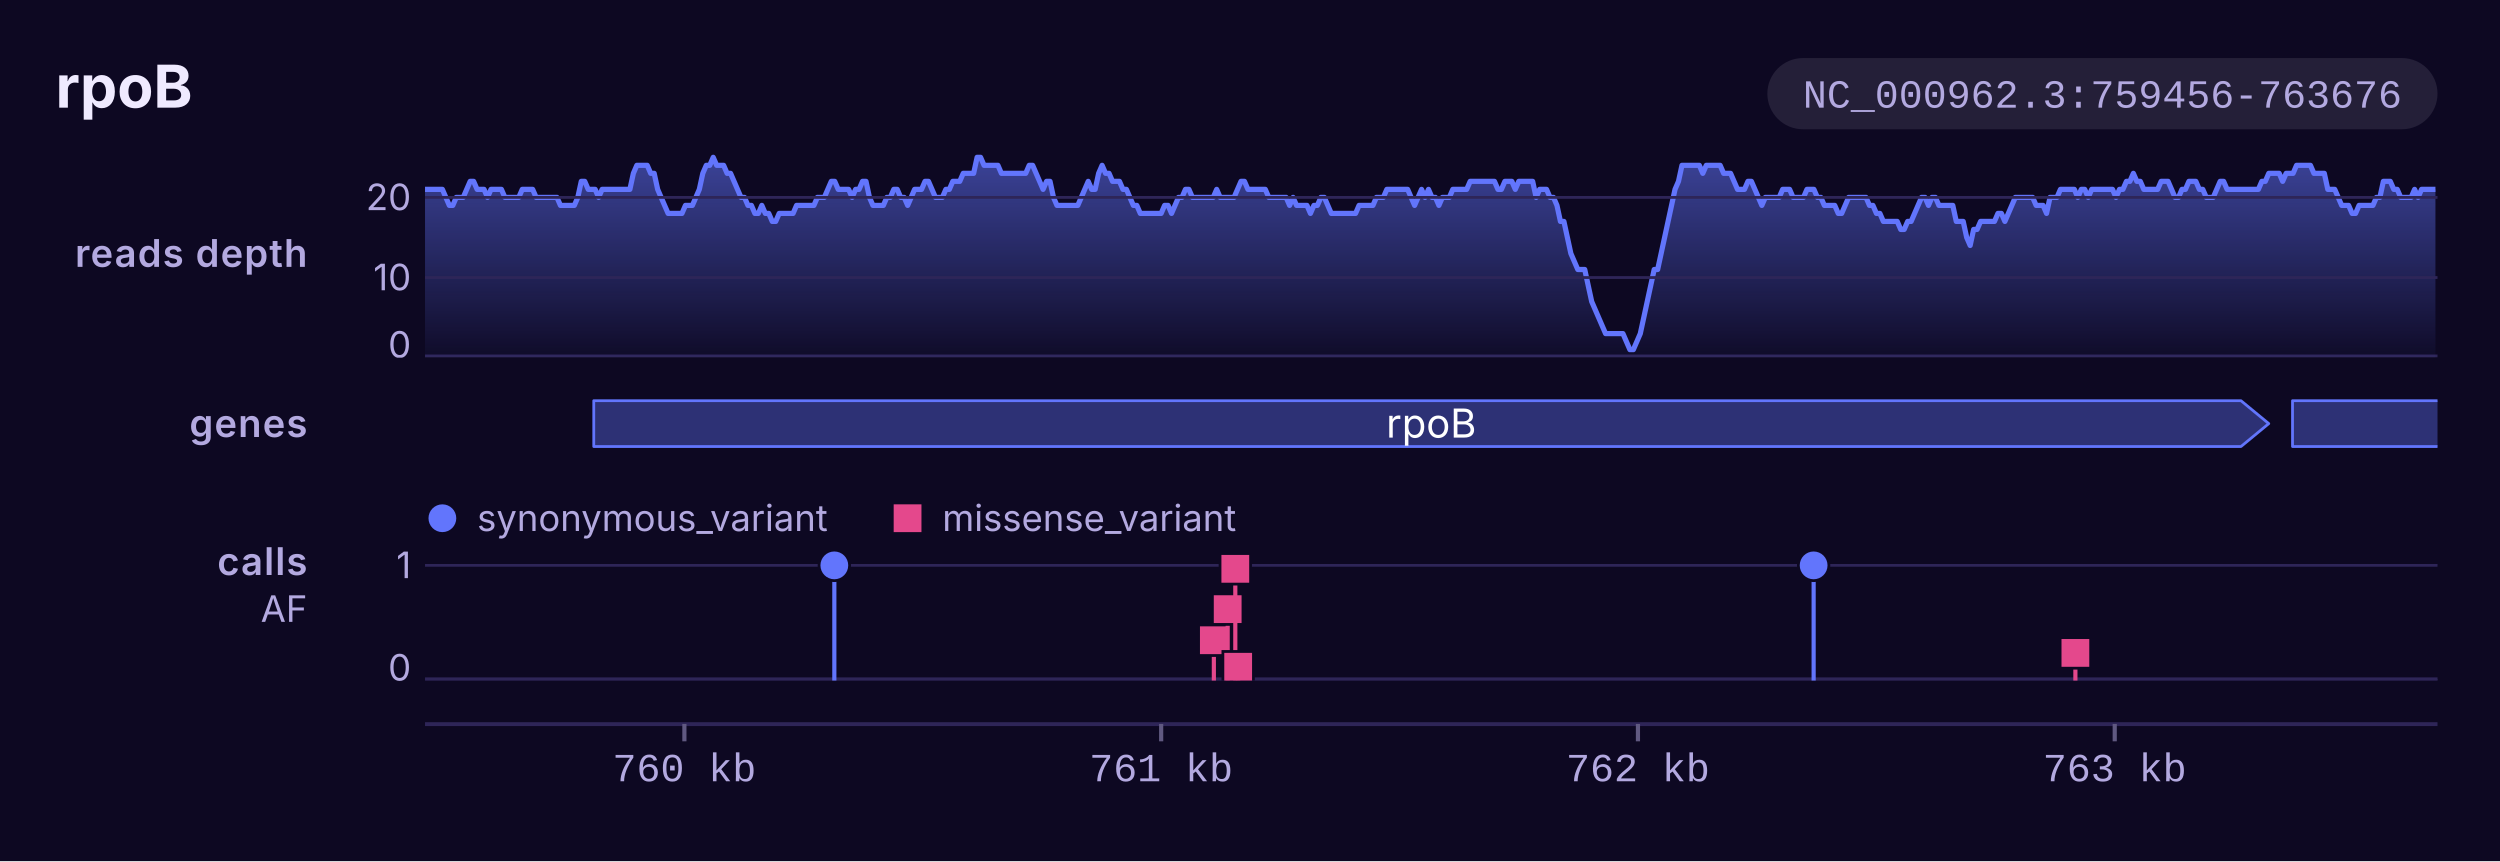
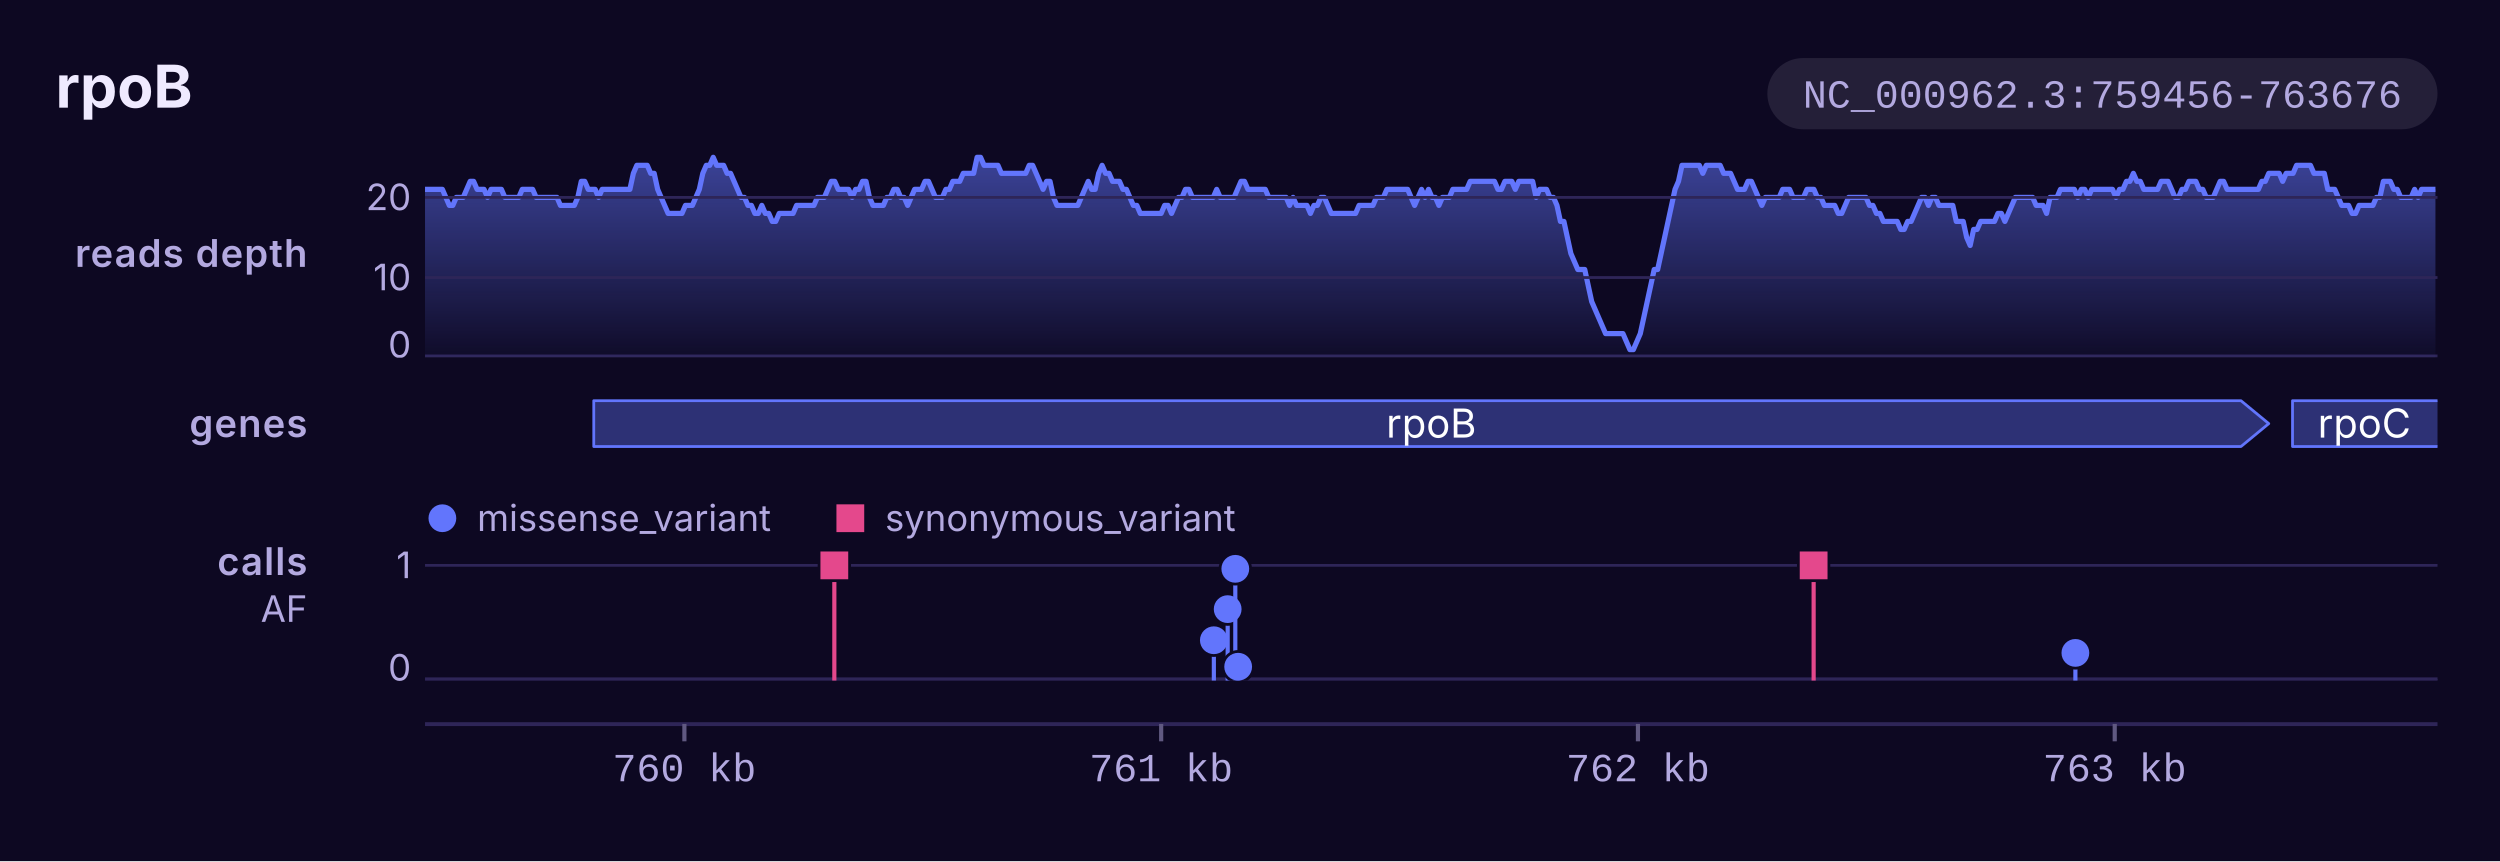
<svg xmlns="http://www.w3.org/2000/svg" width="720" height="248" viewBox="0 0 720 248" font-family="Inter, Liberation Sans, Arial, Helvetica, sans-serif" role="img" aria-labelledby="karyon-title karyon-desc">
  <defs>
    <clipPath id="karyon-clip-0">
      <rect x="101.376" y="43" width="600.625" height="60" />
    </clipPath>
    <linearGradient id="karyon-fade-1" x1="0" y1="0" x2="0" y2="1">
      <stop offset="0" stop-color="#6275fc" stop-opacity="0.54" />
      <stop offset="1" stop-color="#6275fc" stop-opacity="0.03" />
    </linearGradient>
    <clipPath id="karyon-clip-2">
      <rect x="122.406" y="115" width="579.594" height="14" />
    </clipPath>
    <clipPath id="karyon-clip-3">
      <rect x="98.53" y="141" width="603.47" height="55" />
    </clipPath>
    <clipPath id="karyon-clip-4">
      <rect x="122.406" y="208" width="579.594" height="26" />
    </clipPath>
  </defs>
  <rect x="0" y="0" width="720" height="248" fill="#0d0822" />
  <text x="16" y="31" fill="#efeaff" font-size="17" text-anchor="start" font-weight="bold">rpoB</text>
  <rect x="509" y="16.725" width="193" height="20.5" rx="10.25" fill="#241f38" />
  <text x="605.5" y="31" fill="#b3a9e0" font-size="11.5" text-anchor="middle" font-family="JetBrains Mono, Liberation Mono, Menlo, Consolas, monospace">NC_000962.3:759456-763676</text>
  <text x="88.53" y="76.85" fill="#b3a9e0" font-size="11" text-anchor="end" font-weight="600" letter-spacing="0.03em">reads depth</text>
  <g clip-path="url(#karyon-clip-0)">
    <line x1="122.406" y1="102.5" x2="702" y2="102.5" stroke="#2e2558" stroke-width="0.8" />
    <path d="M122.406 103 L122.406 54.538 L123.406 54.538 L124.406 54.538 L125.406 54.538 L126.406 54.538 L127.406 54.538 L128.406 56.846 L129.406 59.154 L130.406 59.154 L131.406 56.846 L132.406 56.846 L133.406 56.846 L134.406 54.538 L135.406 52.231 L136.406 52.231 L137.406 54.538 L138.406 54.538 L139.406 54.538 L140.406 56.846 L141.406 54.538 L142.406 54.538 L143.406 54.538 L144.406 54.538 L145.406 56.846 L146.406 56.846 L147.406 56.846 L148.406 56.846 L149.406 56.846 L150.406 54.538 L151.406 54.538 L152.406 54.538 L153.406 54.538 L154.406 56.846 L155.406 56.846 L156.406 56.846 L157.406 56.846 L158.406 56.846 L159.406 56.846 L160.406 56.846 L161.406 59.154 L162.406 59.154 L163.406 59.154 L164.406 59.154 L165.406 59.154 L166.406 56.846 L167.406 52.231 L168.406 52.231 L169.406 54.538 L170.406 54.538 L171.406 54.538 L172.406 56.846 L173.406 54.538 L174.406 54.538 L175.406 54.538 L176.406 54.538 L177.406 54.538 L178.406 54.538 L179.406 54.538 L180.406 54.538 L181.406 54.538 L182.406 49.923 L183.406 47.615 L184.406 47.615 L185.406 47.615 L186.406 47.615 L187.406 49.923 L188.406 49.923 L189.406 54.538 L190.406 56.846 L191.406 59.154 L192.406 61.462 L193.406 61.462 L194.406 61.462 L195.406 61.462 L196.406 61.462 L197.406 59.154 L198.406 59.154 L199.406 59.154 L200.406 56.846 L201.406 54.538 L202.406 49.923 L203.406 47.615 L204.406 47.615 L205.406 45.308 L206.406 47.615 L207.406 47.615 L208.406 47.615 L209.406 49.923 L210.406 49.923 L211.406 52.231 L212.406 54.538 L213.406 56.846 L214.406 56.846 L215.406 59.154 L216.406 59.154 L217.406 61.462 L218.406 61.462 L219.406 59.154 L220.406 61.462 L221.406 61.462 L222.406 63.769 L223.406 63.769 L224.406 61.462 L225.406 61.462 L226.406 61.462 L227.406 61.462 L228.406 61.462 L229.406 59.154 L230.406 59.154 L231.406 59.154 L232.406 59.154 L233.406 59.154 L234.406 59.154 L235.406 56.846 L236.406 56.846 L237.406 56.846 L238.406 54.538 L239.406 52.231 L240.406 52.231 L241.406 54.538 L242.406 54.538 L243.406 54.538 L244.406 54.538 L245.406 56.846 L246.406 54.538 L247.406 54.538 L248.406 52.231 L249.406 52.231 L250.406 56.846 L251.406 59.154 L252.406 59.154 L253.406 59.154 L254.406 59.154 L255.406 56.846 L256.406 56.846 L257.406 54.538 L258.406 54.538 L259.406 56.846 L260.406 56.846 L261.406 59.154 L262.406 56.846 L263.406 54.538 L264.406 54.538 L265.406 54.538 L266.406 52.231 L267.406 52.231 L268.406 54.538 L269.406 56.846 L270.406 56.846 L271.406 56.846 L272.406 54.538 L273.406 54.538 L274.406 52.231 L275.406 52.231 L276.406 52.231 L277.406 49.923 L278.406 49.923 L279.406 49.923 L280.406 49.923 L281.406 45.308 L282.406 45.308 L283.406 47.615 L284.406 47.615 L285.406 47.615 L286.406 47.615 L287.406 47.615 L288.406 49.923 L289.406 49.923 L290.406 49.923 L291.406 49.923 L292.406 49.923 L293.406 49.923 L294.406 49.923 L295.406 49.923 L296.406 47.615 L297.406 47.615 L298.406 49.923 L299.406 52.231 L300.406 54.538 L301.406 52.231 L302.406 52.231 L303.406 56.846 L304.406 59.154 L305.406 59.154 L306.406 59.154 L307.406 59.154 L308.406 59.154 L309.406 59.154 L310.406 59.154 L311.406 56.846 L312.406 54.538 L313.406 52.231 L314.406 54.538 L315.406 54.538 L316.406 49.923 L317.406 47.615 L318.406 49.923 L319.406 49.923 L320.406 52.231 L321.406 52.231 L322.406 52.231 L323.406 54.538 L324.406 54.538 L325.406 56.846 L326.406 59.154 L327.406 59.154 L328.406 61.462 L329.406 61.462 L330.406 61.462 L331.406 61.462 L332.406 61.462 L333.406 61.462 L334.406 61.462 L335.406 59.154 L336.406 59.154 L337.406 61.462 L338.406 59.154 L339.406 56.846 L340.406 56.846 L341.406 54.538 L342.406 54.538 L343.406 56.846 L344.406 56.846 L345.406 56.846 L346.406 56.846 L347.406 56.846 L348.406 56.846 L349.406 56.846 L350.406 54.538 L351.406 56.846 L352.406 56.846 L353.406 56.846 L354.406 56.846 L355.406 56.846 L356.406 54.538 L357.406 52.231 L358.406 52.231 L359.406 54.538 L360.406 54.538 L361.406 54.538 L362.406 54.538 L363.406 54.538 L364.406 54.538 L365.406 56.846 L366.406 56.846 L367.406 56.846 L368.406 56.846 L369.406 56.846 L370.406 56.846 L371.406 59.154 L372.406 56.846 L373.406 59.154 L374.406 59.154 L375.406 59.154 L376.406 59.154 L377.406 61.462 L378.406 59.154 L379.406 59.154 L380.406 56.846 L381.406 56.846 L382.406 59.154 L383.406 61.462 L384.406 61.462 L385.406 61.462 L386.406 61.462 L387.406 61.462 L388.406 61.462 L389.406 61.462 L390.406 61.462 L391.406 59.154 L392.406 59.154 L393.406 59.154 L394.406 59.154 L395.406 59.154 L396.406 56.846 L397.406 56.846 L398.406 56.846 L399.406 54.538 L400.406 54.538 L401.406 54.538 L402.406 54.538 L403.406 54.538 L404.406 54.538 L405.406 54.538 L406.406 56.846 L407.406 59.154 L408.406 56.846 L409.406 54.538 L410.406 56.846 L411.406 54.538 L412.406 56.846 L413.406 56.846 L414.406 59.154 L415.406 56.846 L416.406 56.846 L417.406 56.846 L418.406 54.538 L419.406 54.538 L420.406 54.538 L421.406 54.538 L422.406 54.538 L423.406 52.231 L424.406 52.231 L425.406 52.231 L426.406 52.231 L427.406 52.231 L428.406 52.231 L429.406 52.231 L430.406 52.231 L431.406 54.538 L432.406 54.538 L433.406 52.231 L434.406 52.231 L435.406 52.231 L436.406 54.538 L437.406 52.231 L438.406 52.231 L439.406 52.231 L440.406 52.231 L441.406 52.231 L442.406 56.846 L443.406 54.538 L444.406 54.538 L445.406 54.538 L446.406 56.846 L447.406 56.846 L448.406 59.154 L449.406 63.769 L450.406 63.769 L451.406 68.385 L452.406 73 L453.406 75.308 L454.406 77.615 L455.406 77.615 L456.406 77.615 L457.406 82.231 L458.406 86.846 L459.406 89.154 L460.406 91.462 L461.406 93.769 L462.406 96.077 L463.406 96.077 L464.406 96.077 L465.406 96.077 L466.406 96.077 L467.406 96.077 L468.406 98.385 L469.406 100.692 L470.406 100.692 L471.406 98.385 L472.406 96.077 L473.406 91.462 L474.406 86.846 L475.406 82.231 L476.406 77.615 L477.406 77.615 L478.406 73 L479.406 68.385 L480.406 63.769 L481.406 59.154 L482.406 54.538 L483.406 52.231 L484.406 47.615 L485.406 47.615 L486.406 47.615 L487.406 47.615 L488.406 47.615 L489.406 47.615 L490.406 49.923 L491.406 47.615 L492.406 47.615 L493.406 47.615 L494.406 47.615 L495.406 47.615 L496.406 49.923 L497.406 49.923 L498.406 49.923 L499.406 52.231 L500.406 54.538 L501.406 54.538 L502.406 54.538 L503.406 52.231 L504.406 52.231 L505.406 54.538 L506.406 56.846 L507.406 59.154 L508.406 56.846 L509.406 56.846 L510.406 56.846 L511.406 56.846 L512.406 56.846 L513.406 54.538 L514.406 54.538 L515.406 54.538 L516.406 56.846 L517.406 56.846 L518.406 56.846 L519.406 56.846 L520.406 54.538 L521.406 54.538 L522.406 54.538 L523.406 56.846 L524.406 56.846 L525.406 59.154 L526.406 59.154 L527.406 59.154 L528.406 59.154 L529.406 61.462 L530.406 61.462 L531.406 59.154 L532.406 56.846 L533.406 56.846 L534.406 56.846 L535.406 56.846 L536.406 56.846 L537.406 56.846 L538.406 59.154 L539.406 59.154 L540.406 61.462 L541.406 61.462 L542.406 63.769 L543.406 63.769 L544.406 63.769 L545.406 63.769 L546.406 63.769 L547.406 66.077 L548.406 66.077 L549.406 63.769 L550.406 63.769 L551.406 61.462 L552.406 59.154 L553.406 56.846 L554.406 56.846 L555.406 59.154 L556.406 56.846 L557.406 56.846 L558.406 59.154 L559.406 59.154 L560.406 59.154 L561.406 59.154 L562.406 59.154 L563.406 63.769 L564.406 63.769 L565.406 63.769 L566.406 68.385 L567.406 70.692 L568.406 66.077 L569.406 66.077 L570.406 63.769 L571.406 63.769 L572.406 63.769 L573.406 63.769 L574.406 63.769 L575.406 61.462 L576.406 61.462 L577.406 63.769 L578.406 61.462 L579.406 59.154 L580.406 56.846 L581.406 56.846 L582.406 56.846 L583.406 56.846 L584.406 56.846 L585.406 56.846 L586.406 59.154 L587.406 59.154 L588.406 59.154 L589.406 61.462 L590.406 56.846 L591.406 56.846 L592.406 56.846 L593.406 54.538 L594.406 54.538 L595.406 54.538 L596.406 54.538 L597.406 54.538 L598.406 56.846 L599.406 54.538 L600.406 54.538 L601.406 56.846 L602.406 54.538 L603.406 54.538 L604.406 54.538 L605.406 54.538 L606.406 54.538 L607.406 54.538 L608.406 54.538 L609.406 56.846 L610.406 54.538 L611.406 54.538 L612.406 52.231 L613.406 52.231 L614.406 49.923 L615.406 52.231 L616.406 52.231 L617.406 54.538 L618.406 54.538 L619.406 54.538 L620.406 54.538 L621.406 54.538 L622.406 52.231 L623.406 52.231 L624.406 52.231 L625.406 54.538 L626.406 56.846 L627.406 56.846 L628.406 54.538 L629.406 54.538 L630.406 52.231 L631.406 52.231 L632.406 52.231 L633.406 54.538 L634.406 54.538 L635.406 56.846 L636.406 56.846 L637.406 56.846 L638.406 54.538 L639.406 52.231 L640.406 52.231 L641.406 54.538 L642.406 54.538 L643.406 54.538 L644.406 54.538 L645.406 54.538 L646.406 54.538 L647.406 54.538 L648.406 54.538 L649.406 54.538 L650.406 54.538 L651.406 52.231 L652.406 52.231 L653.406 49.923 L654.406 49.923 L655.406 49.923 L656.406 49.923 L657.406 52.231 L658.406 49.923 L659.406 49.923 L660.406 49.923 L661.406 47.615 L662.406 47.615 L663.406 47.615 L664.406 47.615 L665.406 47.615 L666.406 49.923 L667.406 49.923 L668.406 49.923 L669.406 49.923 L670.406 54.538 L671.406 54.538 L672.406 54.538 L673.406 56.846 L674.406 59.154 L675.406 59.154 L676.406 59.154 L677.406 61.462 L678.406 61.462 L679.406 59.154 L680.406 59.154 L681.406 59.154 L682.406 59.154 L683.406 59.154 L684.406 56.846 L685.406 56.846 L686.406 52.231 L687.406 52.231 L688.406 52.231 L689.406 54.538 L690.406 54.538 L691.406 56.846 L692.406 56.846 L693.406 56.846 L694.406 56.846 L695.406 54.538 L696.406 56.846 L697.406 54.538 L698.406 54.538 L699.406 54.538 L700.406 54.538 L701.406 54.538 L701.406 103Z" fill="url(#karyon-fade-1)" />
    <polyline points="122.406,54.538 123.406,54.538 124.406,54.538 125.406,54.538 126.406,54.538 127.406,54.538 128.406,56.846 129.406,59.154 130.406,59.154 131.406,56.846 132.406,56.846 133.406,56.846 134.406,54.538 135.406,52.231 136.406,52.231 137.406,54.538 138.406,54.538 139.406,54.538 140.406,56.846 141.406,54.538 142.406,54.538 143.406,54.538 144.406,54.538 145.406,56.846 146.406,56.846 147.406,56.846 148.406,56.846 149.406,56.846 150.406,54.538 151.406,54.538 152.406,54.538 153.406,54.538 154.406,56.846 155.406,56.846 156.406,56.846 157.406,56.846 158.406,56.846 159.406,56.846 160.406,56.846 161.406,59.154 162.406,59.154 163.406,59.154 164.406,59.154 165.406,59.154 166.406,56.846 167.406,52.231 168.406,52.231 169.406,54.538 170.406,54.538 171.406,54.538 172.406,56.846 173.406,54.538 174.406,54.538 175.406,54.538 176.406,54.538 177.406,54.538 178.406,54.538 179.406,54.538 180.406,54.538 181.406,54.538 182.406,49.923 183.406,47.615 184.406,47.615 185.406,47.615 186.406,47.615 187.406,49.923 188.406,49.923 189.406,54.538 190.406,56.846 191.406,59.154 192.406,61.462 193.406,61.462 194.406,61.462 195.406,61.462 196.406,61.462 197.406,59.154 198.406,59.154 199.406,59.154 200.406,56.846 201.406,54.538 202.406,49.923 203.406,47.615 204.406,47.615 205.406,45.308 206.406,47.615 207.406,47.615 208.406,47.615 209.406,49.923 210.406,49.923 211.406,52.231 212.406,54.538 213.406,56.846 214.406,56.846 215.406,59.154 216.406,59.154 217.406,61.462 218.406,61.462 219.406,59.154 220.406,61.462 221.406,61.462 222.406,63.769 223.406,63.769 224.406,61.462 225.406,61.462 226.406,61.462 227.406,61.462 228.406,61.462 229.406,59.154 230.406,59.154 231.406,59.154 232.406,59.154 233.406,59.154 234.406,59.154 235.406,56.846 236.406,56.846 237.406,56.846 238.406,54.538 239.406,52.231 240.406,52.231 241.406,54.538 242.406,54.538 243.406,54.538 244.406,54.538 245.406,56.846 246.406,54.538 247.406,54.538 248.406,52.231 249.406,52.231 250.406,56.846 251.406,59.154 252.406,59.154 253.406,59.154 254.406,59.154 255.406,56.846 256.406,56.846 257.406,54.538 258.406,54.538 259.406,56.846 260.406,56.846 261.406,59.154 262.406,56.846 263.406,54.538 264.406,54.538 265.406,54.538 266.406,52.231 267.406,52.231 268.406,54.538 269.406,56.846 270.406,56.846 271.406,56.846 272.406,54.538 273.406,54.538 274.406,52.231 275.406,52.231 276.406,52.231 277.406,49.923 278.406,49.923 279.406,49.923 280.406,49.923 281.406,45.308 282.406,45.308 283.406,47.615 284.406,47.615 285.406,47.615 286.406,47.615 287.406,47.615 288.406,49.923 289.406,49.923 290.406,49.923 291.406,49.923 292.406,49.923 293.406,49.923 294.406,49.923 295.406,49.923 296.406,47.615 297.406,47.615 298.406,49.923 299.406,52.231 300.406,54.538 301.406,52.231 302.406,52.231 303.406,56.846 304.406,59.154 305.406,59.154 306.406,59.154 307.406,59.154 308.406,59.154 309.406,59.154 310.406,59.154 311.406,56.846 312.406,54.538 313.406,52.231 314.406,54.538 315.406,54.538 316.406,49.923 317.406,47.615 318.406,49.923 319.406,49.923 320.406,52.231 321.406,52.231 322.406,52.231 323.406,54.538 324.406,54.538 325.406,56.846 326.406,59.154 327.406,59.154 328.406,61.462 329.406,61.462 330.406,61.462 331.406,61.462 332.406,61.462 333.406,61.462 334.406,61.462 335.406,59.154 336.406,59.154 337.406,61.462 338.406,59.154 339.406,56.846 340.406,56.846 341.406,54.538 342.406,54.538 343.406,56.846 344.406,56.846 345.406,56.846 346.406,56.846 347.406,56.846 348.406,56.846 349.406,56.846 350.406,54.538 351.406,56.846 352.406,56.846 353.406,56.846 354.406,56.846 355.406,56.846 356.406,54.538 357.406,52.231 358.406,52.231 359.406,54.538 360.406,54.538 361.406,54.538 362.406,54.538 363.406,54.538 364.406,54.538 365.406,56.846 366.406,56.846 367.406,56.846 368.406,56.846 369.406,56.846 370.406,56.846 371.406,59.154 372.406,56.846 373.406,59.154 374.406,59.154 375.406,59.154 376.406,59.154 377.406,61.462 378.406,59.154 379.406,59.154 380.406,56.846 381.406,56.846 382.406,59.154 383.406,61.462 384.406,61.462 385.406,61.462 386.406,61.462 387.406,61.462 388.406,61.462 389.406,61.462 390.406,61.462 391.406,59.154 392.406,59.154 393.406,59.154 394.406,59.154 395.406,59.154 396.406,56.846 397.406,56.846 398.406,56.846 399.406,54.538 400.406,54.538 401.406,54.538 402.406,54.538 403.406,54.538 404.406,54.538 405.406,54.538 406.406,56.846 407.406,59.154 408.406,56.846 409.406,54.538 410.406,56.846 411.406,54.538 412.406,56.846 413.406,56.846 414.406,59.154 415.406,56.846 416.406,56.846 417.406,56.846 418.406,54.538 419.406,54.538 420.406,54.538 421.406,54.538 422.406,54.538 423.406,52.231 424.406,52.231 425.406,52.231 426.406,52.231 427.406,52.231 428.406,52.231 429.406,52.231 430.406,52.231 431.406,54.538 432.406,54.538 433.406,52.231 434.406,52.231 435.406,52.231 436.406,54.538 437.406,52.231 438.406,52.231 439.406,52.231 440.406,52.231 441.406,52.231 442.406,56.846 443.406,54.538 444.406,54.538 445.406,54.538 446.406,56.846 447.406,56.846 448.406,59.154 449.406,63.769 450.406,63.769 451.406,68.385 452.406,73 453.406,75.308 454.406,77.615 455.406,77.615 456.406,77.615 457.406,82.231 458.406,86.846 459.406,89.154 460.406,91.462 461.406,93.769 462.406,96.077 463.406,96.077 464.406,96.077 465.406,96.077 466.406,96.077 467.406,96.077 468.406,98.385 469.406,100.692 470.406,100.692 471.406,98.385 472.406,96.077 473.406,91.462 474.406,86.846 475.406,82.231 476.406,77.615 477.406,77.615 478.406,73 479.406,68.385 480.406,63.769 481.406,59.154 482.406,54.538 483.406,52.231 484.406,47.615 485.406,47.615 486.406,47.615 487.406,47.615 488.406,47.615 489.406,47.615 490.406,49.923 491.406,47.615 492.406,47.615 493.406,47.615 494.406,47.615 495.406,47.615 496.406,49.923 497.406,49.923 498.406,49.923 499.406,52.231 500.406,54.538 501.406,54.538 502.406,54.538 503.406,52.231 504.406,52.231 505.406,54.538 506.406,56.846 507.406,59.154 508.406,56.846 509.406,56.846 510.406,56.846 511.406,56.846 512.406,56.846 513.406,54.538 514.406,54.538 515.406,54.538 516.406,56.846 517.406,56.846 518.406,56.846 519.406,56.846 520.406,54.538 521.406,54.538 522.406,54.538 523.406,56.846 524.406,56.846 525.406,59.154 526.406,59.154 527.406,59.154 528.406,59.154 529.406,61.462 530.406,61.462 531.406,59.154 532.406,56.846 533.406,56.846 534.406,56.846 535.406,56.846 536.406,56.846 537.406,56.846 538.406,59.154 539.406,59.154 540.406,61.462 541.406,61.462 542.406,63.769 543.406,63.769 544.406,63.769 545.406,63.769 546.406,63.769 547.406,66.077 548.406,66.077 549.406,63.769 550.406,63.769 551.406,61.462 552.406,59.154 553.406,56.846 554.406,56.846 555.406,59.154 556.406,56.846 557.406,56.846 558.406,59.154 559.406,59.154 560.406,59.154 561.406,59.154 562.406,59.154 563.406,63.769 564.406,63.769 565.406,63.769 566.406,68.385 567.406,70.692 568.406,66.077 569.406,66.077 570.406,63.769 571.406,63.769 572.406,63.769 573.406,63.769 574.406,63.769 575.406,61.462 576.406,61.462 577.406,63.769 578.406,61.462 579.406,59.154 580.406,56.846 581.406,56.846 582.406,56.846 583.406,56.846 584.406,56.846 585.406,56.846 586.406,59.154 587.406,59.154 588.406,59.154 589.406,61.462 590.406,56.846 591.406,56.846 592.406,56.846 593.406,54.538 594.406,54.538 595.406,54.538 596.406,54.538 597.406,54.538 598.406,56.846 599.406,54.538 600.406,54.538 601.406,56.846 602.406,54.538 603.406,54.538 604.406,54.538 605.406,54.538 606.406,54.538 607.406,54.538 608.406,54.538 609.406,56.846 610.406,54.538 611.406,54.538 612.406,52.231 613.406,52.231 614.406,49.923 615.406,52.231 616.406,52.231 617.406,54.538 618.406,54.538 619.406,54.538 620.406,54.538 621.406,54.538 622.406,52.231 623.406,52.231 624.406,52.231 625.406,54.538 626.406,56.846 627.406,56.846 628.406,54.538 629.406,54.538 630.406,52.231 631.406,52.231 632.406,52.231 633.406,54.538 634.406,54.538 635.406,56.846 636.406,56.846 637.406,56.846 638.406,54.538 639.406,52.231 640.406,52.231 641.406,54.538 642.406,54.538 643.406,54.538 644.406,54.538 645.406,54.538 646.406,54.538 647.406,54.538 648.406,54.538 649.406,54.538 650.406,54.538 651.406,52.231 652.406,52.231 653.406,49.923 654.406,49.923 655.406,49.923 656.406,49.923 657.406,52.231 658.406,49.923 659.406,49.923 660.406,49.923 661.406,47.615 662.406,47.615 663.406,47.615 664.406,47.615 665.406,47.615 666.406,49.923 667.406,49.923 668.406,49.923 669.406,49.923 670.406,54.538 671.406,54.538 672.406,54.538 673.406,56.846 674.406,59.154 675.406,59.154 676.406,59.154 677.406,61.462 678.406,61.462 679.406,59.154 680.406,59.154 681.406,59.154 682.406,59.154 683.406,59.154 684.406,56.846 685.406,56.846 686.406,52.231 687.406,52.231 688.406,52.231 689.406,54.538 690.406,54.538 691.406,56.846 692.406,56.846 693.406,56.846 694.406,56.846 695.406,54.538 696.406,56.846 697.406,54.538 698.406,54.538 699.406,54.538 700.406,54.538 701.406,54.538" fill="none" stroke="#6275fc" stroke-width="1.5" stroke-linejoin="round" />
    <line x1="122.406" y1="79.923" x2="702" y2="79.923" stroke="#2e2558" stroke-width="0.8" />
    <line x1="122.406" y1="56.846" x2="702" y2="56.846" stroke="#2e2558" stroke-width="0.8" />
    <text x="118.406" y="103" fill="#b3a9e0" font-size="10.5" text-anchor="end">0</text>
    <text x="118.406" y="83.598" fill="#b3a9e0" font-size="10.5" text-anchor="end">10</text>
    <text x="118.406" y="60.521" fill="#b3a9e0" font-size="10.5" text-anchor="end">20</text>
  </g>
  <text x="88.53" y="125.85" fill="#b3a9e0" font-size="11" text-anchor="end" font-weight="600" letter-spacing="0.03em">genes</text>
  <g clip-path="url(#karyon-clip-2)">
    <g>
      <polygon points="171.003,115.4 645.403,115.4 653.403,122 645.403,128.6 171.003,128.6" fill="#2d3175" stroke="#6275fc" stroke-width="0.8" stroke-linejoin="round" />
      <text x="412.203" y="126.025" fill="#ffffff" font-size="11.5" text-anchor="middle">rpoB</text>
    </g>
    <g>
      <polygon points="660.245,115.4 1193.965,115.4 1201.965,122 1193.965,128.6 660.245,128.6" fill="#2d3175" stroke="#6275fc" stroke-width="0.8" stroke-linejoin="round" />
-       <text x="931.105" y="126.025" fill="#ffffff" font-size="11.5" text-anchor="middle">rpoC</text>
+       <text x="680.923" y="126.025" fill="#ffffff" font-size="11.5" text-anchor="middle">rpoC</text>
    </g>
  </g>
  <text x="88.53" y="179.1" fill="#b3a9e0" font-size="10.5" text-anchor="end">AF</text>
  <text x="88.53" y="165.6" fill="#b3a9e0" font-size="11" text-anchor="end" font-weight="600" letter-spacing="0.03em">calls</text>
  <g clip-path="url(#karyon-clip-3)">
    <line x1="122.406" y1="195.5" x2="702" y2="195.5" stroke="#2e2558" stroke-width="0.8" />
    <line x1="122.406" y1="196" x2="702" y2="196" stroke="#2e2558" stroke-width="0.8" />
    <line x1="122.406" y1="162.827" x2="702" y2="162.827" stroke="#2e2558" stroke-width="0.8" />
    <text x="118.406" y="196" fill="#b3a9e0" font-size="10.5" text-anchor="end">0</text>
    <text x="118.406" y="166.502" fill="#b3a9e0" font-size="10.5" text-anchor="end">1</text>
    <g>
-       <line x1="240.288" y1="196" x2="240.288" y2="162.827" stroke="#6275fc" stroke-width="1.2" />
-       <circle cx="240.288" cy="162.827" r="4.8" fill="#0d0822" />
-       <circle cx="240.288" cy="162.827" r="4" fill="#6275fc" />
+       <line x1="240.288" y1="196" x2="240.288" y2="162.827" stroke="#e4488c" stroke-width="1.2" />
+       <rect x="235.488" y="158.027" width="9.6" height="9.6" fill="#0d0822" />
+       <rect x="236.288" y="158.827" width="8" height="8" fill="#e4488c" />
    </g>
    <g>
-       <line x1="349.589" y1="196" x2="349.589" y2="184.389" stroke="#e4488c" stroke-width="1.2" />
-       <rect x="344.789" y="179.589" width="9.6" height="9.6" fill="#0d0822" />
-       <rect x="345.589" y="180.389" width="8" height="8" fill="#e4488c" />
+       <line x1="349.589" y1="196" x2="349.589" y2="184.389" stroke="#6275fc" stroke-width="1.2" />
+       <circle cx="349.589" cy="184.389" r="4.8" fill="#0d0822" />
+       <circle cx="349.589" cy="184.389" r="4" fill="#6275fc" />
    </g>
    <g>
-       <line x1="353.571" y1="196" x2="353.571" y2="175.433" stroke="#e4488c" stroke-width="1.2" />
-       <rect x="348.771" y="170.633" width="9.6" height="9.6" fill="#0d0822" />
-       <rect x="349.571" y="171.433" width="8" height="8" fill="#e4488c" />
+       <line x1="353.571" y1="196" x2="353.571" y2="175.433" stroke="#6275fc" stroke-width="1.2" />
+       <circle cx="353.571" cy="175.433" r="4.8" fill="#0d0822" />
+       <circle cx="353.571" cy="175.433" r="4" fill="#6275fc" />
    </g>
    <g>
-       <line x1="355.768" y1="196" x2="355.768" y2="163.822" stroke="#e4488c" stroke-width="1.2" />
-       <rect x="350.968" y="159.022" width="9.6" height="9.6" fill="#0d0822" />
-       <rect x="351.768" y="159.822" width="8" height="8" fill="#e4488c" />
+       <line x1="355.768" y1="196" x2="355.768" y2="163.822" stroke="#6275fc" stroke-width="1.2" />
+       <circle cx="355.768" cy="163.822" r="4.8" fill="#0d0822" />
+       <circle cx="355.768" cy="163.822" r="4" fill="#6275fc" />
    </g>
    <g>
-       <line x1="356.592" y1="196" x2="356.592" y2="192.019" stroke="#e4488c" stroke-width="1.2" />
-       <rect x="351.792" y="187.219" width="9.6" height="9.6" fill="#0d0822" />
-       <rect x="352.592" y="188.019" width="8" height="8" fill="#e4488c" />
+       <line x1="356.592" y1="196" x2="356.592" y2="192.019" stroke="#6275fc" stroke-width="1.2" />
+       <circle cx="356.592" cy="192.019" r="4.8" fill="#0d0822" />
+       <circle cx="356.592" cy="192.019" r="4" fill="#6275fc" />
    </g>
    <g>
-       <line x1="522.327" y1="196" x2="522.327" y2="162.827" stroke="#6275fc" stroke-width="1.2" />
-       <circle cx="522.327" cy="162.827" r="4.8" fill="#0d0822" />
-       <circle cx="522.327" cy="162.827" r="4" fill="#6275fc" />
+       <line x1="522.327" y1="196" x2="522.327" y2="162.827" stroke="#e4488c" stroke-width="1.2" />
+       <rect x="517.527" y="158.027" width="9.6" height="9.6" fill="#0d0822" />
+       <rect x="518.327" y="158.827" width="8" height="8" fill="#e4488c" />
    </g>
    <g>
-       <line x1="597.712" y1="196" x2="597.712" y2="188.038" stroke="#e4488c" stroke-width="1.2" />
-       <rect x="592.912" y="183.238" width="9.6" height="9.6" fill="#0d0822" />
-       <rect x="593.712" y="184.038" width="8" height="8" fill="#e4488c" />
+       <line x1="597.712" y1="196" x2="597.712" y2="188.038" stroke="#6275fc" stroke-width="1.2" />
+       <circle cx="597.712" cy="188.038" r="4.8" fill="#0d0822" />
+       <circle cx="597.712" cy="188.038" r="4" fill="#6275fc" />
    </g>
    <g>
      <circle cx="127.406" cy="149.25" r="4" fill="#6275fc" />
-       <text x="137.406" y="152.925" fill="#b3a9e0" font-size="10.5" text-anchor="start">synonymous_variant</text>
+       <text x="137.406" y="152.925" fill="#b3a9e0" font-size="10.5" text-anchor="start">missense_variant</text>
    </g>
    <g>
-       <rect x="257.38" y="145.25" width="8" height="8" fill="#e4488c" />
-       <text x="271.38" y="152.925" fill="#b3a9e0" font-size="10.5" text-anchor="start">missense_variant</text>
+       <rect x="240.895" y="145.25" width="8" height="8" fill="#e4488c" />
+       <text x="254.895" y="152.925" fill="#b3a9e0" font-size="10.5" text-anchor="start">synonymous_variant</text>
    </g>
  </g>
  <g clip-path="url(#karyon-clip-4)">
    <line x1="122.406" y1="208.5" x2="702" y2="208.5" stroke="#2e2558" stroke-width="1.2" />
    <line x1="197.104" y1="208.5" x2="197.104" y2="213.5" stroke="#605981" stroke-width="1.2" />
    <text x="197.104" y="225" fill="#b3a9e0" font-size="11.5" text-anchor="middle" font-family="JetBrains Mono, Liberation Mono, Menlo, Consolas, monospace">760 kb</text>
    <line x1="334.416" y1="208.5" x2="334.416" y2="213.5" stroke="#605981" stroke-width="1.2" />
    <text x="334.416" y="225" fill="#b3a9e0" font-size="11.5" text-anchor="middle" font-family="JetBrains Mono, Liberation Mono, Menlo, Consolas, monospace">761 kb</text>
    <line x1="471.728" y1="208.5" x2="471.728" y2="213.5" stroke="#605981" stroke-width="1.2" />
    <text x="471.728" y="225" fill="#b3a9e0" font-size="11.5" text-anchor="middle" font-family="JetBrains Mono, Liberation Mono, Menlo, Consolas, monospace">762 kb</text>
    <line x1="609.04" y1="208.5" x2="609.04" y2="213.5" stroke="#605981" stroke-width="1.2" />
    <text x="609.04" y="225" fill="#b3a9e0" font-size="11.5" text-anchor="middle" font-family="JetBrains Mono, Liberation Mono, Menlo, Consolas, monospace">763 kb</text>
  </g>
</svg>
